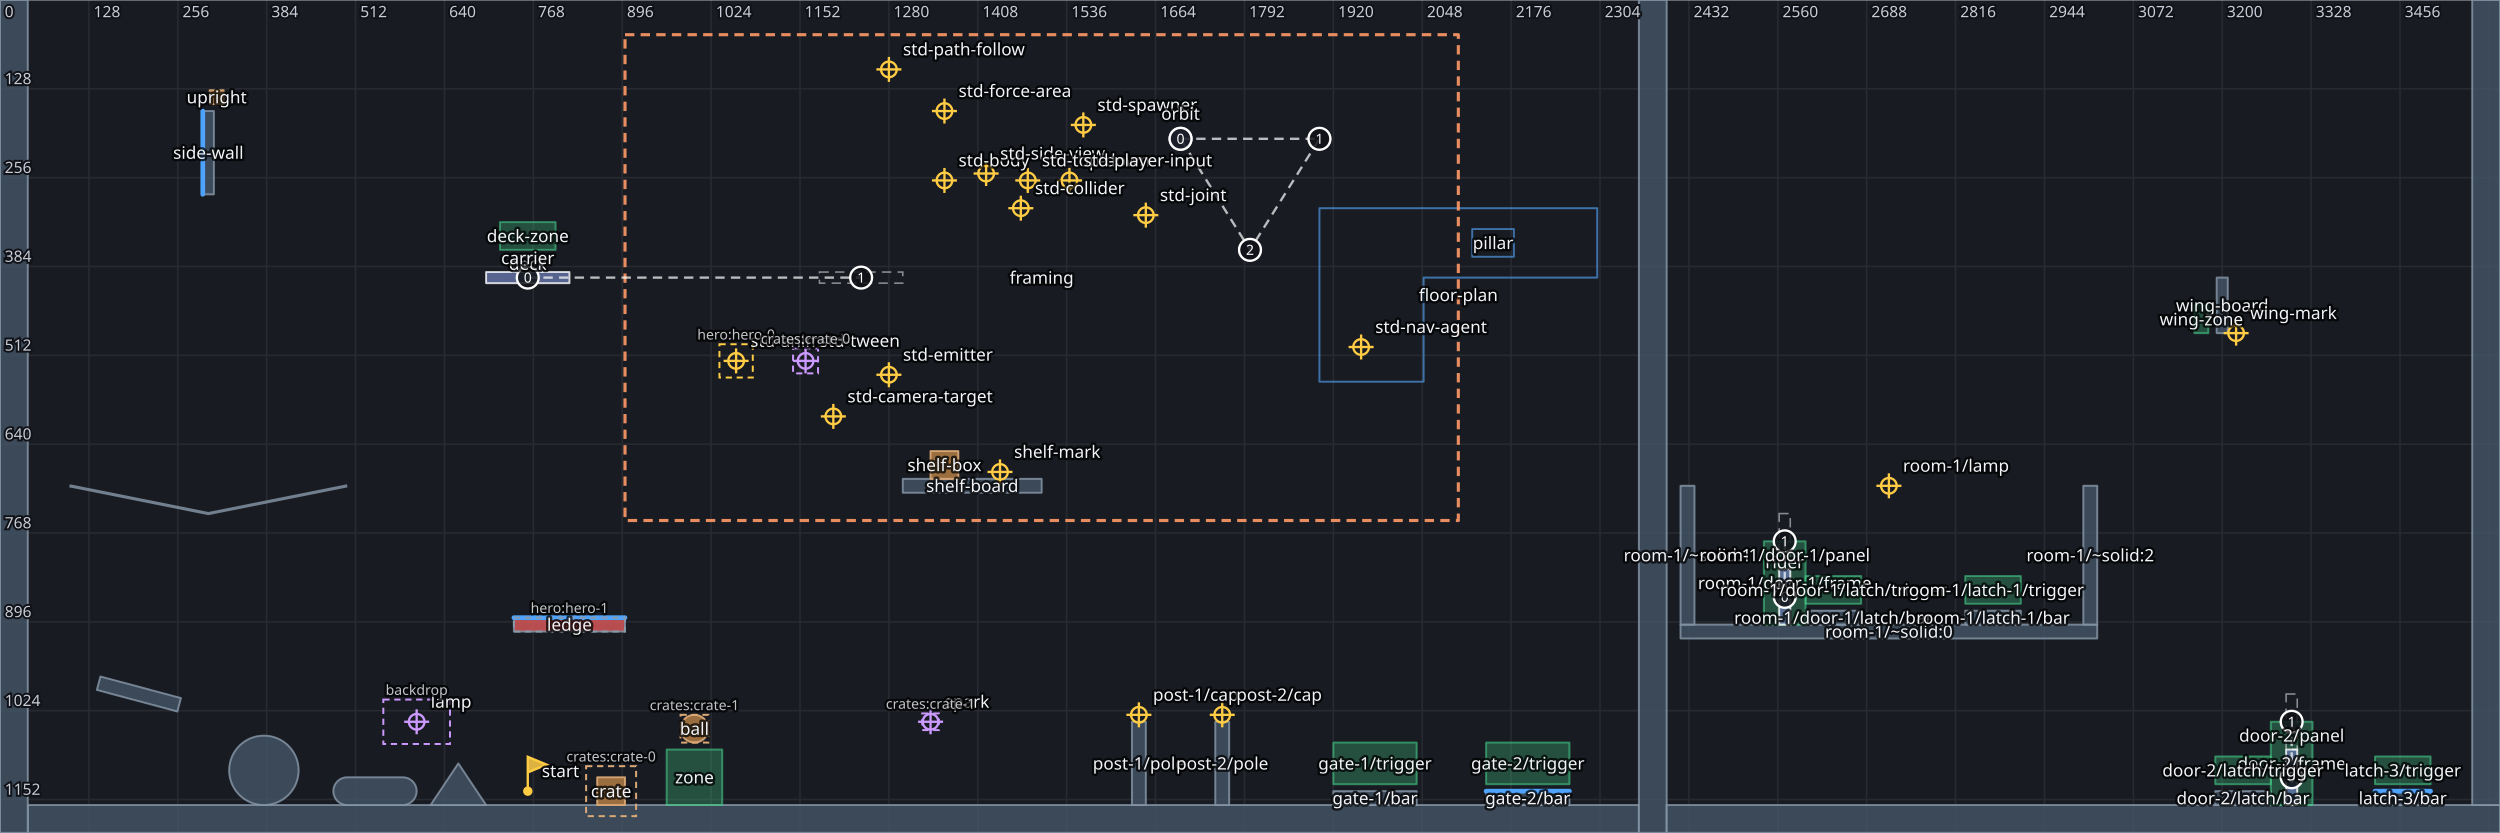
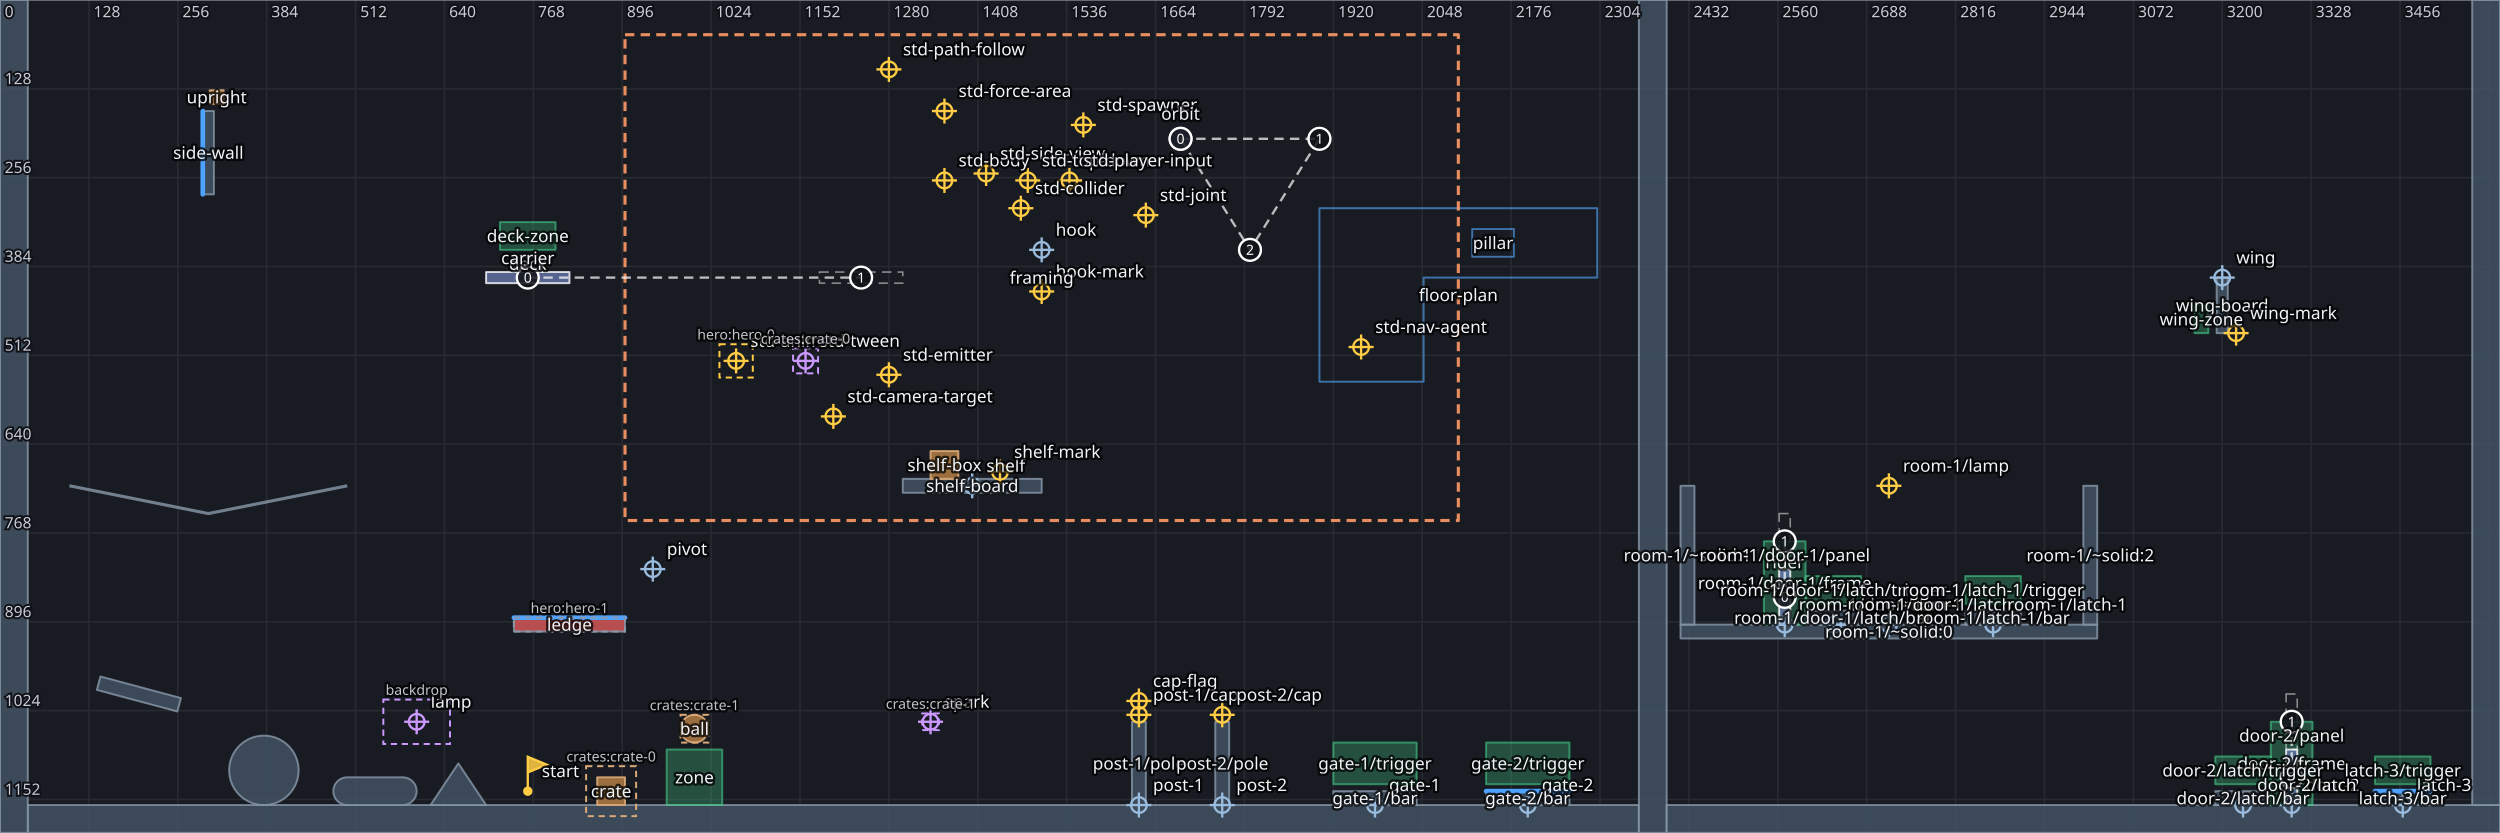
<svg xmlns="http://www.w3.org/2000/svg" width="1600" height="533" viewBox="0 0 3600 1200" preserveAspectRatio="none" font-family="Rubik, sans-serif" data-scene="kitchen-sink" data-scale="0.4444">
  <rect x="0" y="0" width="3600" height="1200" fill="#101218" />
  <rect id="bounds" x="0" y="0" width="3600" height="1200" fill="#181b22" stroke="#4a5060" stroke-width="2.25" />
  <g id="grid" fill="none" stroke-width="2.25">
    <path d="M128 0V1200M256 0V1200M384 0V1200M512 0V1200M640 0V1200M768 0V1200M896 0V1200M1024 0V1200M1152 0V1200M1280 0V1200M1408 0V1200M1536 0V1200M1664 0V1200M1792 0V1200M1920 0V1200M2048 0V1200M2176 0V1200M2304 0V1200M2432 0V1200M2560 0V1200M2688 0V1200M2816 0V1200M2944 0V1200M3072 0V1200M3200 0V1200M3328 0V1200M3456 0V1200M3584 0V1200M0 128H3600M0 256H3600M0 384H3600M0 512H3600M0 640H3600M0 768H3600M0 896H3600M0 1024H3600M0 1152H3600" stroke="#ffffff" stroke-opacity="0.07" />
    <path d="M0 0V1200M0 0H3600" stroke="#ffffff" stroke-opacity="0.25" />
  </g>
  <g id="entities">
    <path data-ref="~solid:0" data-type="solid" d="M40 1160L2360 1160L2360 1200L40 1200Z" fill="#445566" fill-opacity="0.8" stroke="#8899aa" stroke-opacity="0.8" stroke-width="2.81" stroke-linejoin="round" />
    <path data-ref="~solid:1" data-type="solid" d="M0 0L40 0L40 1200L0 1200Z" fill="#445566" fill-opacity="0.8" stroke="#8899aa" stroke-opacity="0.8" stroke-width="2.81" stroke-linejoin="round" />
    <path data-ref="~solid:2" data-type="solid" d="M2360 0L2400 0L2400 1200L2360 1200Z" fill="#445566" fill-opacity="0.8" stroke="#8899aa" stroke-opacity="0.8" stroke-width="2.81" stroke-linejoin="round" />
    <path data-ref="~solid:3" data-type="solid" d="M144.63 974.81L260.54 1005.87L255.37 1025.19L139.46 994.13Z" fill="#445566" fill-opacity="0.8" stroke="#8899aa" stroke-opacity="0.8" stroke-width="2.81" stroke-linejoin="round" />
    <path data-ref="~solid:4" data-type="solid" d="M430 1110A50 50 0 0 1 380 1160A50 50 0 0 1 330 1110A50 50 0 0 1 380 1060A50 50 0 0 1 430 1110Z" fill="#445566" fill-opacity="0.8" stroke="#8899aa" stroke-opacity="0.8" stroke-width="2.81" stroke-linejoin="round" />
    <path data-ref="~solid:5" data-type="solid" d="M580 1160L500 1160A20 20 0 0 1 480 1140A20 20 0 0 1 500 1120L580 1120A20 20 0 0 1 600 1140A20 20 0 0 1 580 1160Z" fill="#445566" fill-opacity="0.8" stroke="#8899aa" stroke-opacity="0.8" stroke-width="2.81" stroke-linejoin="round" />
    <path data-ref="~solid:6" data-type="solid" d="M620 1160L700 1160L660 1100Z" fill="#445566" fill-opacity="0.8" stroke="#8899aa" stroke-opacity="0.8" stroke-width="2.81" stroke-linejoin="round" />
    <path data-ref="~solid:7" data-type="solid" d="M100 700L300 740L500 700" fill="none" stroke="#8899aa" stroke-opacity="0.8" stroke-width="4.5" stroke-linejoin="round" />
    <path data-ref="~solid:8" data-type="solid" d="M2400 1160L3600 1160L3600 1200L2400 1200Z" fill="#445566" fill-opacity="0.8" stroke="#8899aa" stroke-opacity="0.8" stroke-width="2.81" stroke-linejoin="round" />
    <path data-ref="~solid:9" data-type="solid" d="M3560 0L3600 0L3600 1160L3560 1160Z" fill="#445566" fill-opacity="0.8" stroke="#8899aa" stroke-opacity="0.8" stroke-width="2.81" stroke-linejoin="round" />
    <path data-ref="ledge" data-type="solid" d="M740 890L900 890L900 910L740 910Z" fill="#e05a5a" fill-opacity="0.8" stroke="#8899aa" stroke-opacity="0.8" stroke-width="2.81" stroke-linejoin="round" />
    <path data-ref="deck" data-type="solid" d="M740 368L780 368L780 392L740 392Z" fill="#445566" fill-opacity="0.8" stroke="#8899aa" stroke-opacity="0.8" stroke-width="2.81" stroke-linejoin="round" />
    <path data-ref="shelf-board" data-type="solid" d="M1300 690L1500 690L1500 710L1300 710Z" fill="#445566" fill-opacity="0.8" stroke="#8899aa" stroke-opacity="0.8" stroke-width="2.81" stroke-linejoin="round" />
    <path data-ref="wing-board" data-type="solid" d="M3192 480L3192 400L3208 400L3208 480Z" fill="#445566" fill-opacity="0.8" stroke="#8899aa" stroke-opacity="0.8" stroke-width="2.81" stroke-linejoin="round" />
    <path data-ref="side-wall" data-type="solid" d="M292 160L308 160L308 280L292 280Z" fill="#445566" fill-opacity="0.8" stroke="#8899aa" stroke-opacity="0.8" stroke-width="2.81" stroke-linejoin="round" />
    <path data-ref="post-1/pole" data-type="solid" d="M1630 1040L1650 1040L1650 1160L1630 1160Z" fill="#445566" fill-opacity="0.8" stroke="#8899aa" stroke-opacity="0.8" stroke-width="2.81" stroke-linejoin="round" />
    <path data-ref="post-2/pole" data-type="solid" d="M1750 1040L1770 1040L1770 1160L1750 1160Z" fill="#445566" fill-opacity="0.8" stroke="#8899aa" stroke-opacity="0.8" stroke-width="2.81" stroke-linejoin="round" />
    <path data-ref="gate-1/bar" data-type="solid" d="M1920 1140L2040 1140L2040 1160L1920 1160Z" fill="#445566" fill-opacity="0.8" stroke="#8899aa" stroke-opacity="0.8" stroke-width="2.81" stroke-linejoin="round" />
    <path data-ref="gate-2/bar" data-type="solid" d="M2140 1140L2260 1140L2260 1160L2140 1160Z" fill="#445566" fill-opacity="0.8" stroke="#8899aa" stroke-opacity="0.8" stroke-width="2.81" stroke-linejoin="round" />
    <path data-ref="room-1/~solid:0" data-type="solid" d="M2420 900L3020 900L3020 920L2420 920Z" fill="#445566" fill-opacity="0.8" stroke="#8899aa" stroke-opacity="0.8" stroke-width="2.81" stroke-linejoin="round" />
    <path data-ref="room-1/~solid:1" data-type="solid" d="M2420 700L2440 700L2440 900L2420 900Z" fill="#445566" fill-opacity="0.8" stroke="#8899aa" stroke-opacity="0.8" stroke-width="2.81" stroke-linejoin="round" />
    <path data-ref="room-1/~solid:2" data-type="solid" d="M3000 700L3020 700L3020 900L3000 900Z" fill="#445566" fill-opacity="0.8" stroke="#8899aa" stroke-opacity="0.8" stroke-width="2.81" stroke-linejoin="round" />
    <path data-ref="room-1/door-1/latch/bar" data-type="solid" d="M2600 880L2680 880L2680 900L2600 900Z" fill="#445566" fill-opacity="0.8" stroke="#8899aa" stroke-opacity="0.8" stroke-width="2.81" stroke-linejoin="round" />
    <path data-ref="room-1/latch-1/bar" data-type="solid" d="M2830 880L2910 880L2910 900L2830 900Z" fill="#445566" fill-opacity="0.8" stroke="#8899aa" stroke-opacity="0.8" stroke-width="2.81" stroke-linejoin="round" />
    <path data-ref="door-2/latch/bar" data-type="solid" d="M3190 1140L3270 1140L3270 1160L3190 1160Z" fill="#445566" fill-opacity="0.8" stroke="#8899aa" stroke-opacity="0.8" stroke-width="2.81" stroke-linejoin="round" />
    <path data-ref="latch-3/bar" data-type="solid" d="M3420 1140L3500 1140L3500 1160L3420 1160Z" fill="#445566" fill-opacity="0.8" stroke="#8899aa" stroke-opacity="0.8" stroke-width="2.81" stroke-linejoin="round" />
    <path data-ref="zone" data-type="sensor" d="M960 1080L1040 1080L1040 1160L960 1160Z" fill="#44cc88" fill-opacity="0.3" stroke="#44cc88" stroke-opacity="0.6" stroke-width="2.81" stroke-linejoin="round" />
    <path data-ref="deck-zone" data-type="sensor" d="M720 320L800 320L800 360L720 360Z" fill="#44cc88" fill-opacity="0.3" stroke="#44cc88" stroke-opacity="0.6" stroke-width="2.81" stroke-linejoin="round" />
    <path data-ref="wing-zone" data-type="sensor" d="M3160 480L3160 440L3180 440L3180 480Z" fill="#44cc88" fill-opacity="0.3" stroke="#44cc88" stroke-opacity="0.6" stroke-width="2.81" stroke-linejoin="round" />
    <path data-ref="rider" data-type="sensor" d="M2558 800L2582 800L2582 820L2558 820Z" fill="#44cc88" fill-opacity="0.3" stroke="#44cc88" stroke-opacity="0.6" stroke-width="2.81" stroke-linejoin="round" />
    <path data-ref="gate-1/trigger" data-type="sensor" d="M1920 1070L2040 1070L2040 1130L1920 1130Z" fill="#44cc88" fill-opacity="0.3" stroke="#44cc88" stroke-opacity="0.6" stroke-width="2.81" stroke-linejoin="round" />
    <path data-ref="gate-2/trigger" data-type="sensor" d="M2140 1070L2260 1070L2260 1130L2140 1130Z" fill="#44cc88" fill-opacity="0.3" stroke="#44cc88" stroke-opacity="0.6" stroke-width="2.81" stroke-linejoin="round" />
    <path data-ref="room-1/door-1/frame" data-type="sensor" d="M2540 780L2600 780L2600 900L2540 900Z" fill="#44cc88" fill-opacity="0.3" stroke="#44cc88" stroke-opacity="0.6" stroke-width="2.81" stroke-linejoin="round" />
    <path data-ref="room-1/door-1/latch/trigger" data-type="sensor" d="M2600 830L2680 830L2680 870L2600 870Z" fill="#44cc88" fill-opacity="0.3" stroke="#44cc88" stroke-opacity="0.6" stroke-width="2.81" stroke-linejoin="round" />
    <path data-ref="room-1/latch-1/trigger" data-type="sensor" d="M2830 830L2910 830L2910 870L2830 870Z" fill="#44cc88" fill-opacity="0.3" stroke="#44cc88" stroke-opacity="0.6" stroke-width="2.81" stroke-linejoin="round" />
    <path data-ref="door-2/frame" data-type="sensor" d="M3270 1040L3330 1040L3330 1160L3270 1160Z" fill="#44cc88" fill-opacity="0.3" stroke="#44cc88" stroke-opacity="0.6" stroke-width="2.81" stroke-linejoin="round" />
    <path data-ref="door-2/latch/trigger" data-type="sensor" d="M3190 1090L3270 1090L3270 1130L3190 1130Z" fill="#44cc88" fill-opacity="0.3" stroke="#44cc88" stroke-opacity="0.6" stroke-width="2.81" stroke-linejoin="round" />
    <path data-ref="latch-3/trigger" data-type="sensor" d="M3420 1090L3500 1090L3500 1130L3420 1130Z" fill="#44cc88" fill-opacity="0.3" stroke="#44cc88" stroke-opacity="0.6" stroke-width="2.81" stroke-linejoin="round" />
    <path data-ref="crate" data-type="prop" d="M860 1120L900 1120L900 1160L860 1160Z" fill="#aa7744" fill-opacity="0.9" stroke="#ddaa77" stroke-opacity="0.9" stroke-width="2.81" stroke-linejoin="round" />
    <path data-ref="ball" data-type="prop" d="M1020 1050A20 20 0 0 1 1000 1070A20 20 0 0 1 980 1050A20 20 0 0 1 1000 1030A20 20 0 0 1 1020 1050Z" fill="#aa7744" fill-opacity="0.9" stroke="#ddaa77" stroke-opacity="0.9" stroke-width="2.81" stroke-linejoin="round" />
    <path data-ref="shelf-box" data-type="prop" d="M1340 650L1380 650L1380 690L1340 690Z" fill="#aa7744" fill-opacity="0.9" stroke="#ddaa77" stroke-opacity="0.9" stroke-width="2.81" stroke-linejoin="round" />
    <path data-ref="upright" data-type="prop" d="M302 130L322 130L322 150L302 150Z" fill="#aa7744" fill-opacity="0.9" stroke="#ddaa77" stroke-opacity="0.9" stroke-width="2.81" stroke-linejoin="round" />
    <path data-ref="carrier" data-type="follower" d="M700 392L820 392L820 408L700 408Z" fill="#6677aa" fill-opacity="0.8" stroke="#ffffff" stroke-opacity="0.8" stroke-width="2.81" stroke-linejoin="round" />
    <path data-ref="orbit" data-type="follower" d="M1716 200A16 16 0 0 1 1700 216A16 16 0 0 1 1684 200A16 16 0 0 1 1700 184A16 16 0 0 1 1716 200Z" fill="#6677aa" fill-opacity="0.8" stroke="#ffffff" stroke-opacity="0.8" stroke-width="2.81" stroke-linejoin="round" />
    <path data-ref="room-1/door-1/panel" data-type="follower" d="M2562 820L2578 820L2578 900L2562 900Z" fill="#6677aa" fill-opacity="0.8" stroke="#ffffff" stroke-opacity="0.8" stroke-width="2.81" stroke-linejoin="round" />
    <path data-ref="door-2/panel" data-type="follower" d="M3292 1080L3308 1080L3308 1160L3292 1160Z" fill="#6677aa" fill-opacity="0.8" stroke="#ffffff" stroke-opacity="0.8" stroke-width="2.81" stroke-linejoin="round" />
    <path data-ref="floor-plan" data-type="nav" d="M1900 300L2300 300L2300 400L2050 400L2050 550L1900 550Z" fill="none" stroke="#55aaff" stroke-opacity="0.6" stroke-width="2.81" stroke-linejoin="round" />
    <path data-ref="pillar" data-type="nav" d="M2120 330L2180 330L2180 370L2120 370Z" fill="none" stroke="#55aaff" stroke-opacity="0.6" stroke-width="2.81" stroke-linejoin="round" />
    <path data-ref="framing" data-type="camera-region" stroke-dasharray="13.5 9" d="M900 50L2100 50L2100 750L900 750Z" fill="none" stroke="#ff9966" stroke-opacity="0.9" stroke-width="4.5" stroke-linejoin="round" />
+     <g data-ref="shelf" data-type="node" class="marker" fill="none" stroke="#99bbdd" stroke-width="3.38">
+       <circle cx="1400" cy="700" r="11.25" />
+       <path d="M1382 700H1418M1400 682V718" />
+     </g>
+     <g data-ref="wing" data-type="node" class="marker" fill="none" stroke="#99bbdd" stroke-width="3.38">
+       <circle cx="3200" cy="400" r="11.25" />
+       <path d="M3182 400H3218M3200 382V418" />
+     </g>
+     <g data-ref="pivot" data-type="node" class="marker" fill="none" stroke="#99bbdd" stroke-width="3.38">
+       <circle cx="940" cy="820" r="11.25" />
+       <path d="M922 820H958M940 802V838" />
+     </g>
+     <g data-ref="hook" data-type="node" class="marker" fill="none" stroke="#99bbdd" stroke-width="3.38">
+       <circle cx="1500" cy="360" r="11.25" />
+       <path d="M1482 360H1518M1500 342V378" />
+     </g>
+     <g data-ref="post-1" data-type="node" class="marker" fill="none" stroke="#99bbdd" stroke-width="3.38">
+       <circle cx="1640" cy="1160" r="11.25" />
+       <path d="M1622 1160H1658M1640 1142V1178" />
+     </g>
+     <g data-ref="post-2" data-type="node" class="marker" fill="none" stroke="#99bbdd" stroke-width="3.38">
+       <circle cx="1760" cy="1160" r="11.25" />
+       <path d="M1742 1160H1778M1760 1142V1178" />
+     </g>
+     <g data-ref="gate-1" data-type="node" class="marker" fill="none" stroke="#99bbdd" stroke-width="3.38">
+       <circle cx="1980" cy="1160" r="11.25" />
+       <path d="M1962 1160H1998M1980 1142V1178" />
+     </g>
+     <g data-ref="gate-2" data-type="node" class="marker" fill="none" stroke="#99bbdd" stroke-width="3.38">
+       <circle cx="2200" cy="1160" r="11.25" />
+       <path d="M2182 1160H2218M2200 1142V1178" />
+     </g>
+     <g data-ref="room-1" data-type="node" class="marker" fill="none" stroke="#99bbdd" stroke-width="3.38">
+       <circle cx="2720" cy="900" r="11.25" />
+       <path d="M2702 900H2738M2720 882V918" />
+     </g>
+     <g data-ref="room-1/door-1" data-type="node" class="marker" fill="none" stroke="#99bbdd" stroke-width="3.38">
+       <circle cx="2570" cy="900" r="11.25" />
+       <path d="M2552 900H2588M2570 882V918" />
+     </g>
+     <g data-ref="room-1/door-1/latch" data-type="node" class="marker" fill="none" stroke="#99bbdd" stroke-width="3.38">
+       <circle cx="2640" cy="900" r="11.25" />
+       <path d="M2622 900H2658M2640 882V918" />
+     </g>
+     <g data-ref="room-1/latch-1" data-type="node" class="marker" fill="none" stroke="#99bbdd" stroke-width="3.38">
+       <circle cx="2870" cy="900" r="11.25" />
+       <path d="M2852 900H2888M2870 882V918" />
+     </g>
+     <g data-ref="door-2" data-type="node" class="marker" fill="none" stroke="#99bbdd" stroke-width="3.38">
+       <circle cx="3300" cy="1160" r="11.25" />
+       <path d="M3282 1160H3318M3300 1142V1178" />
+     </g>
+     <g data-ref="door-2/latch" data-type="node" class="marker" fill="none" stroke="#99bbdd" stroke-width="3.38">
+       <circle cx="3230" cy="1160" r="11.25" />
+       <path d="M3212 1160H3248M3230 1142V1178" />
+     </g>
+     <g data-ref="latch-3" data-type="node" class="marker" fill="none" stroke="#99bbdd" stroke-width="3.38">
+       <circle cx="3460" cy="1160" r="11.25" />
+       <path d="M3442 1160H3478M3460 1142V1178" />
+     </g>
    <g data-ref="start" data-type="marker" class="spawn">
      <path d="M760 1140V1090.5L787 1101.75L760 1113" fill="#ffcc44" fill-opacity="0.85" stroke="#ffcc44" stroke-width="3.38" />
      <circle cx="760" cy="1140" r="6.75" fill="#ffcc44" />
    </g>
    <g data-ref="shelf-mark" data-type="marker" class="marker" fill="none" stroke="#ffcc44" stroke-width="3.38">
      <circle cx="1440" cy="680" r="11.25" />
      <path d="M1422 680H1458M1440 662V698" />
    </g>
    <g data-ref="wing-mark" data-type="marker" class="marker" fill="none" stroke="#ffcc44" stroke-width="3.38">
      <circle cx="3220" cy="480" r="11.25" />
      <path d="M3202 480H3238M3220 462V498" />
    </g>
    <g data-ref="std-collider" data-type="marker" class="marker" fill="none" stroke="#ffcc44" stroke-width="3.38">
      <circle cx="1470" cy="300" r="11.25" />
      <path d="M1452 300H1488M1470 282V318" />
    </g>
    <g data-ref="std-body" data-type="marker" class="marker" fill="none" stroke="#ffcc44" stroke-width="3.38">
      <circle cx="1360" cy="260" r="11.25" />
      <path d="M1342 260H1378M1360 242V278" />
    </g>
    <g data-ref="std-side-view" data-type="marker" class="marker" fill="none" stroke="#ffcc44" stroke-width="3.38">
      <circle cx="1420" cy="250" r="11.25" />
      <path d="M1402 250H1438M1420 232V268" />
    </g>
    <g data-ref="std-top-down" data-type="marker" class="marker" fill="none" stroke="#ffcc44" stroke-width="3.38">
      <circle cx="1480" cy="260" r="11.25" />
      <path d="M1462 260H1498M1480 242V278" />
    </g>
    <g data-ref="std-player-input" data-type="marker" class="marker" fill="none" stroke="#ffcc44" stroke-width="3.38">
      <circle cx="1540" cy="260" r="11.25" />
      <path d="M1522 260H1558M1540 242V278" />
    </g>
    <g data-ref="std-joint" data-type="marker" class="marker" fill="none" stroke="#ffcc44" stroke-width="3.38">
      <circle cx="1650" cy="310" r="11.25" />
      <path d="M1632 310H1668M1650 292V328" />
    </g>
    <g data-ref="std-force-area" data-type="marker" class="marker" fill="none" stroke="#ffcc44" stroke-width="3.38">
      <circle cx="1360" cy="160" r="11.25" />
      <path d="M1342 160H1378M1360 142V178" />
    </g>
    <g data-ref="std-path-follow" data-type="marker" class="marker" fill="none" stroke="#ffcc44" stroke-width="3.38">
      <circle cx="1280" cy="100" r="11.25" />
      <path d="M1262 100H1298M1280 82V118" />
    </g>
    <g data-ref="std-spawner" data-type="marker" class="marker" fill="none" stroke="#ffcc44" stroke-width="3.38">
      <circle cx="1560" cy="180" r="11.25" />
      <path d="M1542 180H1578M1560 162V198" />
    </g>
    <g data-ref="std-nav-agent" data-type="marker" class="marker" fill="none" stroke="#ffcc44" stroke-width="3.38">
      <circle cx="1960" cy="500" r="11.25" />
      <path d="M1942 500H1978M1960 482V518" />
    </g>
    <g data-ref="std-camera-target" data-type="marker" class="marker" fill="none" stroke="#ffcc44" stroke-width="3.38">
      <circle cx="1200" cy="600" r="11.25" />
      <path d="M1182 600H1218M1200 582V618" />
    </g>
    <g data-ref="std-anim" data-type="marker" class="marker" fill="none" stroke="#ffcc44" stroke-width="3.38">
      <circle cx="1060" cy="520" r="11.25" />
      <path d="M1042 520H1078M1060 502V538" />
    </g>
    <g data-ref="std-emitter" data-type="marker" class="marker" fill="none" stroke="#ffcc44" stroke-width="3.38">
      <circle cx="1280" cy="540" r="11.25" />
      <path d="M1262 540H1298M1280 522V558" />
+     </g>
+     <g data-ref="cap-flag" data-type="marker" class="marker" fill="none" stroke="#ffcc44" stroke-width="3.38">
+       <circle cx="1640" cy="1010" r="11.25" />
+       <path d="M1622 1010H1658M1640 992V1028" />
+     </g>
+     <g data-ref="hook-mark" data-type="marker" class="marker" fill="none" stroke="#ffcc44" stroke-width="3.38">
+       <circle cx="1500" cy="420" r="11.25" />
+       <path d="M1482 420H1518M1500 402V438" />
    </g>
    <g data-ref="post-1/cap" data-type="marker" class="marker" fill="none" stroke="#ffcc44" stroke-width="3.38">
      <circle cx="1640" cy="1030" r="11.25" />
      <path d="M1622 1030H1658M1640 1012V1048" />
    </g>
    <g data-ref="post-2/cap" data-type="marker" class="marker" fill="none" stroke="#ffcc44" stroke-width="3.38">
      <circle cx="1760" cy="1030" r="11.25" />
      <path d="M1742 1030H1778M1760 1012V1048" />
    </g>
    <g data-ref="room-1/lamp" data-type="marker" class="marker" fill="none" stroke="#ffcc44" stroke-width="3.38">
      <circle cx="2720" cy="700" r="11.25" />
      <path d="M2702 700H2738M2720 682V718" />
    </g>
    <g data-ref="lamp" data-type="decor" class="marker" fill="none" stroke="#cc99ff" stroke-width="3.38">
      <circle cx="600" cy="1040" r="11.25" />
      <path d="M582 1040H618M600 1022V1058" />
    </g>
    <g data-ref="spark" data-type="decor" class="marker" fill="none" stroke="#cc99ff" stroke-width="3.38">
      <circle cx="1340" cy="1040" r="11.25" />
      <path d="M1322 1040H1358M1340 1022V1058" />
    </g>
    <g data-ref="std-tween" data-type="decor" class="marker" fill="none" stroke="#cc99ff" stroke-width="3.38">
      <circle cx="1160" cy="520" r="11.25" />
      <path d="M1142 520H1178M1160 502V538" />
    </g>
  </g>
  <g id="one-way" fill="none" stroke="#4da3ff" stroke-width="6.75" stroke-linecap="round">
    <path data-one-way="ledge" data-side="up" d="M740 890L900 890" />
    <path data-one-way="side-wall" data-side="left" d="M292 280L292 160" />
    <path data-one-way="gate-2/bar" data-side="up" d="M2140 1140L2260 1140" />
    <path data-one-way="latch-3/bar" data-side="up" d="M3420 1140L3500 1140" />
  </g>
  <g id="sprites" fill="none" stroke-width="2.81" stroke-dasharray="9 6.75">
    <path data-sprite="ledge" data-asset="hero" data-frame="hero-1" d="M740 890L900 890L900 910L740 910Z" stroke="#8899aa" />
    <path data-sprite="std-anim" data-asset="hero" data-frame="hero-0" d="M1036 496L1084 496L1084 544L1036 544Z" stroke="#ffcc44" />
    <path data-sprite="crate" data-asset="crates" data-frame="crate-0" d="M844 1104L916 1104L916 1176L844 1176Z" stroke="#ddaa77" />
    <path data-sprite="ball" data-asset="crates" data-frame="crate-1" d="M980 1030L1020 1030L1020 1070L980 1070Z" stroke="#ddaa77" />
    <path data-sprite="lamp" data-asset="backdrop" d="M552 1008L648 1008L648 1072L552 1072Z" stroke="#cc99ff" />
    <path data-sprite="spark" data-asset="crates" data-frame="crate-1" d="M1328 1028L1352 1028L1352 1052L1328 1052Z" stroke="#cc99ff" />
    <path data-sprite="std-tween" data-asset="crates" data-frame="crate-0" d="M1142 502L1178 502L1178 538L1142 538Z" stroke="#cc99ff" />
  </g>
  <g id="paths" fill="none">
    <g data-path="carrier" stroke="#ffffff">
      <path d="M760 400L1240 400" stroke-opacity="0.7" stroke-width="3.38" stroke-dasharray="13.5 9" />
      <path d="M1180 392L1300 392L1300 408L1180 408Z" stroke-opacity="0.5" stroke-width="2.25" stroke-dasharray="13.5 9" />
      <circle cx="760" cy="400" r="15.75" fill="#101218" fill-opacity="0.85" stroke-width="3.38" />
      <text x="760" y="407.2" font-size="20.25" text-anchor="middle" fill="#ffffff" stroke="none">0</text>
      <circle cx="1240" cy="400" r="15.75" fill="#101218" fill-opacity="0.85" stroke-width="3.38" />
      <text x="1240" y="407.2" font-size="20.25" text-anchor="middle" fill="#ffffff" stroke="none">1</text>
    </g>
    <g data-path="orbit" stroke="#ffffff">
      <path d="M1700 200L1900 200L1800 360Z" stroke-opacity="0.7" stroke-width="3.38" stroke-dasharray="13.5 9" />
      <path d="M1916 200A16 16 0 0 1 1900 216A16 16 0 0 1 1884 200A16 16 0 0 1 1900 184A16 16 0 0 1 1916 200Z" stroke-opacity="0.5" stroke-width="2.25" stroke-dasharray="13.5 9" />
      <path d="M1816 360A16 16 0 0 1 1800 376A16 16 0 0 1 1784 360A16 16 0 0 1 1800 344A16 16 0 0 1 1816 360Z" stroke-opacity="0.5" stroke-width="2.25" stroke-dasharray="13.5 9" />
      <circle cx="1700" cy="200" r="15.75" fill="#101218" fill-opacity="0.85" stroke-width="3.38" />
      <text x="1700" y="207.2" font-size="20.25" text-anchor="middle" fill="#ffffff" stroke="none">0</text>
      <circle cx="1900" cy="200" r="15.75" fill="#101218" fill-opacity="0.85" stroke-width="3.38" />
      <text x="1900" y="207.2" font-size="20.25" text-anchor="middle" fill="#ffffff" stroke="none">1</text>
      <circle cx="1800" cy="360" r="15.75" fill="#101218" fill-opacity="0.85" stroke-width="3.38" />
      <text x="1800" y="367.2" font-size="20.25" text-anchor="middle" fill="#ffffff" stroke="none">2</text>
    </g>
    <g data-path="room-1/door-1/panel" stroke="#ffffff">
      <path d="M2570 860L2570 780" stroke-opacity="0.7" stroke-width="3.38" stroke-dasharray="13.5 9" />
      <path d="M2562 740L2578 740L2578 820L2562 820Z" stroke-opacity="0.5" stroke-width="2.25" stroke-dasharray="13.5 9" />
      <circle cx="2570" cy="860" r="15.75" fill="#101218" fill-opacity="0.85" stroke-width="3.38" />
      <text x="2570" y="867.2" font-size="20.25" text-anchor="middle" fill="#ffffff" stroke="none">0</text>
      <circle cx="2570" cy="780" r="15.75" fill="#101218" fill-opacity="0.85" stroke-width="3.38" />
      <text x="2570" y="787.2" font-size="20.25" text-anchor="middle" fill="#ffffff" stroke="none">1</text>
    </g>
    <g data-path="door-2/panel" stroke="#ffffff">
      <path d="M3300 1120L3300 1040" stroke-opacity="0.7" stroke-width="3.38" stroke-dasharray="13.5 9" />
      <path d="M3292 1000L3308 1000L3308 1080L3292 1080Z" stroke-opacity="0.5" stroke-width="2.25" stroke-dasharray="13.5 9" />
      <circle cx="3300" cy="1120" r="15.75" fill="#101218" fill-opacity="0.85" stroke-width="3.38" />
      <text x="3300" y="1127.2" font-size="20.25" text-anchor="middle" fill="#ffffff" stroke="none">0</text>
      <circle cx="3300" cy="1040" r="15.75" fill="#101218" fill-opacity="0.85" stroke-width="3.38" />
      <text x="3300" y="1047.2" font-size="20.25" text-anchor="middle" fill="#ffffff" stroke="none">1</text>
    </g>
  </g>
  <g id="labels" text-anchor="middle" fill="#f2f4f8" stroke="#000000" stroke-opacity="0.75" stroke-width="6.75" stroke-linejoin="round" paint-order="stroke">
+     <text x="1420.25" y="679.75" font-size="24.75" text-anchor="start">shelf</text>
+     <text x="3220.25" y="379.75" font-size="24.75" text-anchor="start">wing</text>
+     <text x="960.25" y="799.75" font-size="24.75" text-anchor="start">pivot</text>
+     <text x="1520.25" y="339.75" font-size="24.75" text-anchor="start">hook</text>
+     <text x="1660.25" y="1139.75" font-size="24.75" text-anchor="start">post-1</text>
+     <text x="1780.25" y="1139.75" font-size="24.75" text-anchor="start">post-2</text>
+     <text x="2000.25" y="1139.75" font-size="24.75" text-anchor="start">gate-1</text>
+     <text x="2220.25" y="1139.75" font-size="24.75" text-anchor="start">gate-2</text>
+     <text x="2740.25" y="879.75" font-size="24.75" text-anchor="start">room-1</text>
+     <text x="2590.25" y="879.75" font-size="24.75" text-anchor="start">room-1/door-1</text>
+     <text x="2660.25" y="879.75" font-size="24.75" text-anchor="start">room-1/door-1/latch</text>
+     <text x="2890.25" y="879.75" font-size="24.75" text-anchor="start">room-1/latch-1</text>
+     <text x="3320.25" y="1139.75" font-size="24.75" text-anchor="start">door-2</text>
+     <text x="3250.25" y="1139.75" font-size="24.75" text-anchor="start">door-2/latch</text>
+     <text x="3480.25" y="1139.75" font-size="24.75" text-anchor="start">latch-3</text>
    <text x="820" y="908.84" font-size="24.75">ledge</text>
    <text class="sprite-label" x="820" y="883.25" font-size="20.25" fill-opacity="0.8">hero:hero-1</text>
    <text x="760" y="388.84" font-size="24.75">deck</text>
    <text x="1400" y="708.84" font-size="24.75">shelf-board</text>
    <text x="3200" y="448.84" font-size="24.75">wing-board</text>
    <text x="300" y="228.84" font-size="24.75">side-wall</text>
    <text x="1640" y="1108.84" font-size="24.75">post-1/pole</text>
    <text x="1760" y="1108.84" font-size="24.75">post-2/pole</text>
    <text x="1980" y="1158.84" font-size="24.75">gate-1/bar</text>
    <text x="2200" y="1158.84" font-size="24.75">gate-2/bar</text>
    <text x="2720" y="918.84" font-size="24.75">room-1/~solid:0</text>
    <text x="2430" y="808.84" font-size="24.75">room-1/~solid:1</text>
    <text x="3010" y="808.84" font-size="24.75">room-1/~solid:2</text>
    <text x="2640" y="898.84" font-size="24.75">room-1/door-1/latch/bar</text>
    <text x="2870" y="898.84" font-size="24.75">room-1/latch-1/bar</text>
    <text x="3230" y="1158.84" font-size="24.75">door-2/latch/bar</text>
    <text x="3460" y="1158.84" font-size="24.75">latch-3/bar</text>
    <text x="1000" y="1128.84" font-size="24.75">zone</text>
    <text x="760" y="348.84" font-size="24.75">deck-zone</text>
    <text x="3170" y="468.84" font-size="24.75">wing-zone</text>
    <text x="2570" y="818.84" font-size="24.75">rider</text>
    <text x="1980" y="1108.84" font-size="24.75">gate-1/trigger</text>
    <text x="2200" y="1108.84" font-size="24.75">gate-2/trigger</text>
    <text x="2570" y="848.84" font-size="24.75">room-1/door-1/frame</text>
    <text x="2640" y="858.84" font-size="24.75">room-1/door-1/latch/trigger</text>
    <text x="2870" y="858.84" font-size="24.75">room-1/latch-1/trigger</text>
    <text x="3300" y="1108.84" font-size="24.75">door-2/frame</text>
    <text x="3230" y="1118.84" font-size="24.75">door-2/latch/trigger</text>
    <text x="3460" y="1118.84" font-size="24.75">latch-3/trigger</text>
    <text x="780.25" y="1119.75" font-size="24.75" text-anchor="start">start</text>
    <text x="1460.25" y="659.75" font-size="24.75" text-anchor="start">shelf-mark</text>
    <text x="3240.25" y="459.75" font-size="24.75" text-anchor="start">wing-mark</text>
    <text x="1490.25" y="279.75" font-size="24.75" text-anchor="start">std-collider</text>
    <text x="1380.25" y="239.75" font-size="24.75" text-anchor="start">std-body</text>
    <text x="1440.25" y="229.75" font-size="24.75" text-anchor="start">std-side-view</text>
    <text x="1500.25" y="239.75" font-size="24.75" text-anchor="start">std-top-down</text>
    <text x="1560.25" y="239.75" font-size="24.75" text-anchor="start">std-player-input</text>
    <text x="1670.25" y="289.75" font-size="24.75" text-anchor="start">std-joint</text>
    <text x="1380.25" y="139.75" font-size="24.75" text-anchor="start">std-force-area</text>
    <text x="1300.25" y="79.75" font-size="24.75" text-anchor="start">std-path-follow</text>
    <text x="1580.25" y="159.75" font-size="24.75" text-anchor="start">std-spawner</text>
    <text x="1980.25" y="479.75" font-size="24.75" text-anchor="start">std-nav-agent</text>
    <text x="1220.25" y="579.75" font-size="24.75" text-anchor="start">std-camera-target</text>
    <text x="1080.25" y="499.75" font-size="24.75" text-anchor="start">std-anim</text>
    <text class="sprite-label" x="1060" y="489.25" font-size="20.25" fill-opacity="0.8">hero:hero-0</text>
    <text x="1300.25" y="519.75" font-size="24.75" text-anchor="start">std-emitter</text>
+     <text x="1660.25" y="989.75" font-size="24.75" text-anchor="start">cap-flag</text>
+     <text x="1520.25" y="399.75" font-size="24.75" text-anchor="start">hook-mark</text>
    <text x="1660.25" y="1009.75" font-size="24.75" text-anchor="start">post-1/cap</text>
    <text x="1780.25" y="1009.75" font-size="24.75" text-anchor="start">post-2/cap</text>
    <text x="2740.25" y="679.75" font-size="24.75" text-anchor="start">room-1/lamp</text>
    <text x="880" y="1148.84" font-size="24.75">crate</text>
    <text class="sprite-label" x="880" y="1097.25" font-size="20.25" fill-opacity="0.8">crates:crate-0</text>
    <text x="1000" y="1058.84" font-size="24.75">ball</text>
    <text class="sprite-label" x="1000" y="1023.25" font-size="20.25" fill-opacity="0.8">crates:crate-1</text>
    <text x="1360" y="678.84" font-size="24.75">shelf-box</text>
    <text x="312" y="148.84" font-size="24.75">upright</text>
    <text x="760" y="380.59" font-size="24.75">carrier</text>
    <text x="1700" y="172.59" font-size="24.75">orbit</text>
    <text x="2570" y="808.59" font-size="24.75">room-1/door-1/panel</text>
    <text x="3300" y="1068.59" font-size="24.75">door-2/panel</text>
    <text x="620.25" y="1019.75" font-size="24.75" text-anchor="start">lamp</text>
    <text class="sprite-label" x="600" y="1001.25" font-size="20.25" fill-opacity="0.8">backdrop</text>
    <text x="1360.25" y="1019.75" font-size="24.75" text-anchor="start">spark</text>
    <text class="sprite-label" x="1340" y="1021.25" font-size="20.25" fill-opacity="0.8">crates:crate-1</text>
    <text x="1180.25" y="499.75" font-size="24.75" text-anchor="start">std-tween</text>
    <text class="sprite-label" x="1160" y="495.25" font-size="20.25" fill-opacity="0.8">crates:crate-0</text>
    <text x="2100" y="433.84" font-size="24.75">floor-plan</text>
    <text x="2150" y="358.84" font-size="24.75">pillar</text>
    <text x="1500" y="408.84" font-size="24.75">framing</text>
  </g>
  <g id="ticks" font-size="22.5" fill="#c8ccd6" stroke="#101218" stroke-width="5.63" paint-order="stroke">
    <text x="6.75" y="24.75">0</text>
    <text x="134.75" y="24.75">128</text>
    <text x="262.75" y="24.75">256</text>
    <text x="390.75" y="24.75">384</text>
    <text x="518.75" y="24.75">512</text>
    <text x="646.75" y="24.75">640</text>
    <text x="774.75" y="24.75">768</text>
    <text x="902.75" y="24.75">896</text>
    <text x="1030.75" y="24.75">1024</text>
    <text x="1158.75" y="24.75">1152</text>
    <text x="1286.75" y="24.75">1280</text>
    <text x="1414.75" y="24.75">1408</text>
    <text x="1542.75" y="24.75">1536</text>
    <text x="1670.75" y="24.75">1664</text>
    <text x="1798.75" y="24.75">1792</text>
    <text x="1926.75" y="24.75">1920</text>
    <text x="2054.75" y="24.75">2048</text>
    <text x="2182.75" y="24.75">2176</text>
    <text x="2310.75" y="24.75">2304</text>
    <text x="2438.75" y="24.75">2432</text>
    <text x="2566.75" y="24.75">2560</text>
    <text x="2694.75" y="24.75">2688</text>
    <text x="2822.75" y="24.75">2816</text>
    <text x="2950.75" y="24.75">2944</text>
    <text x="3078.75" y="24.75">3072</text>
    <text x="3206.75" y="24.75">3200</text>
    <text x="3334.75" y="24.75">3328</text>
    <text x="3462.75" y="24.75">3456</text>
    <text x="6.75" y="121.25">128</text>
    <text x="6.75" y="249.25">256</text>
    <text x="6.75" y="377.25">384</text>
    <text x="6.75" y="505.25">512</text>
    <text x="6.75" y="633.25">640</text>
    <text x="6.75" y="761.25">768</text>
    <text x="6.75" y="889.25">896</text>
    <text x="6.75" y="1017.25">1024</text>
    <text x="6.75" y="1145.25">1152</text>
  </g>
</svg>
